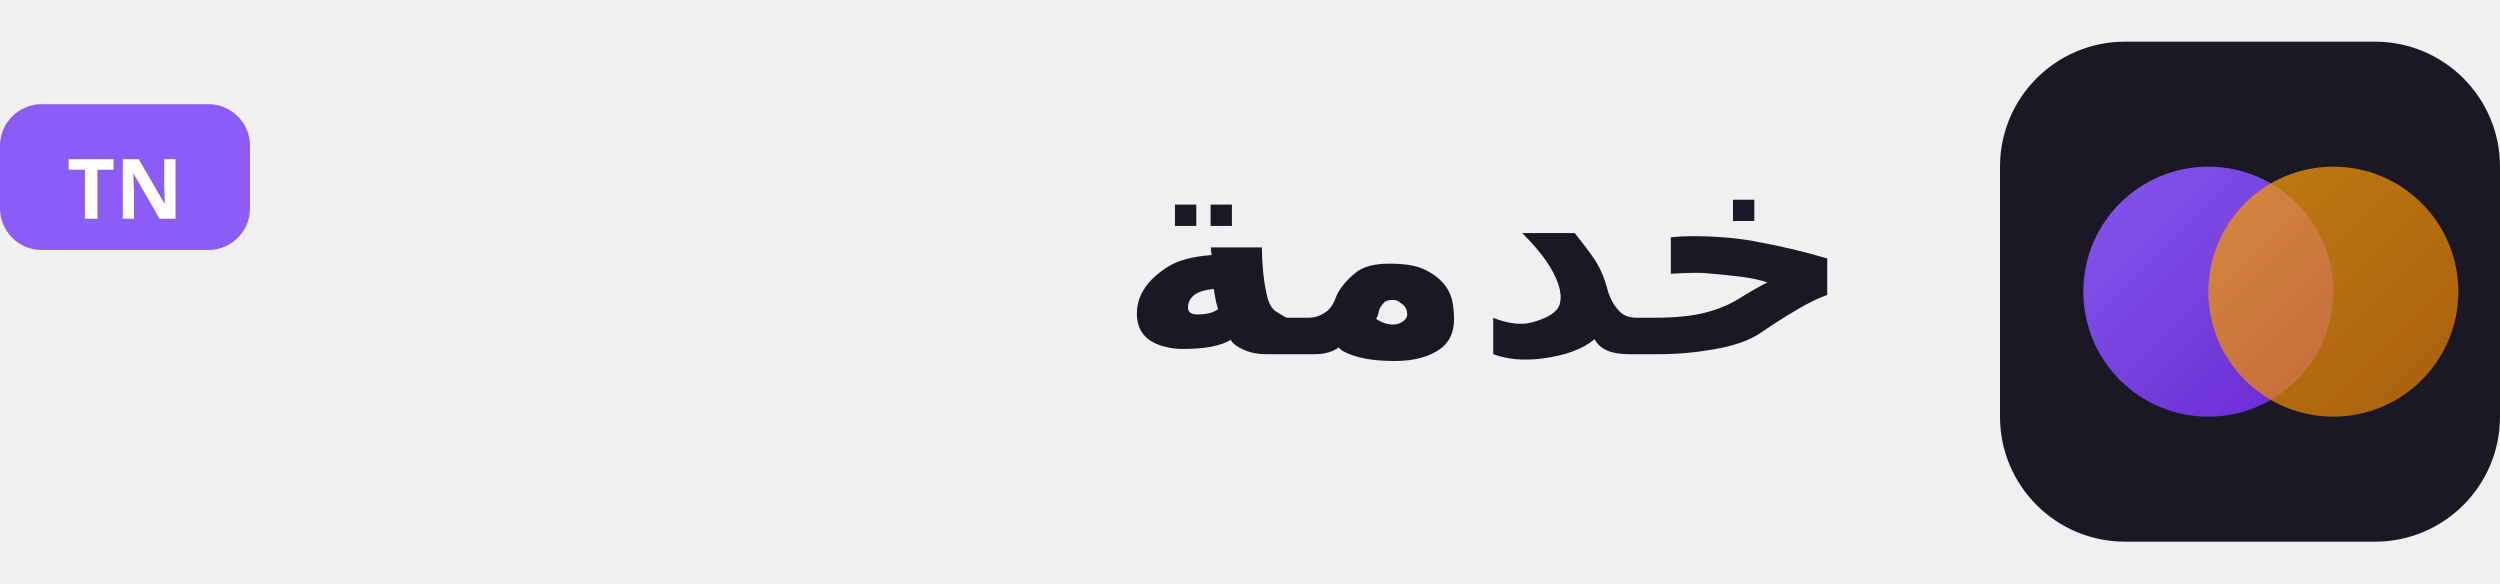
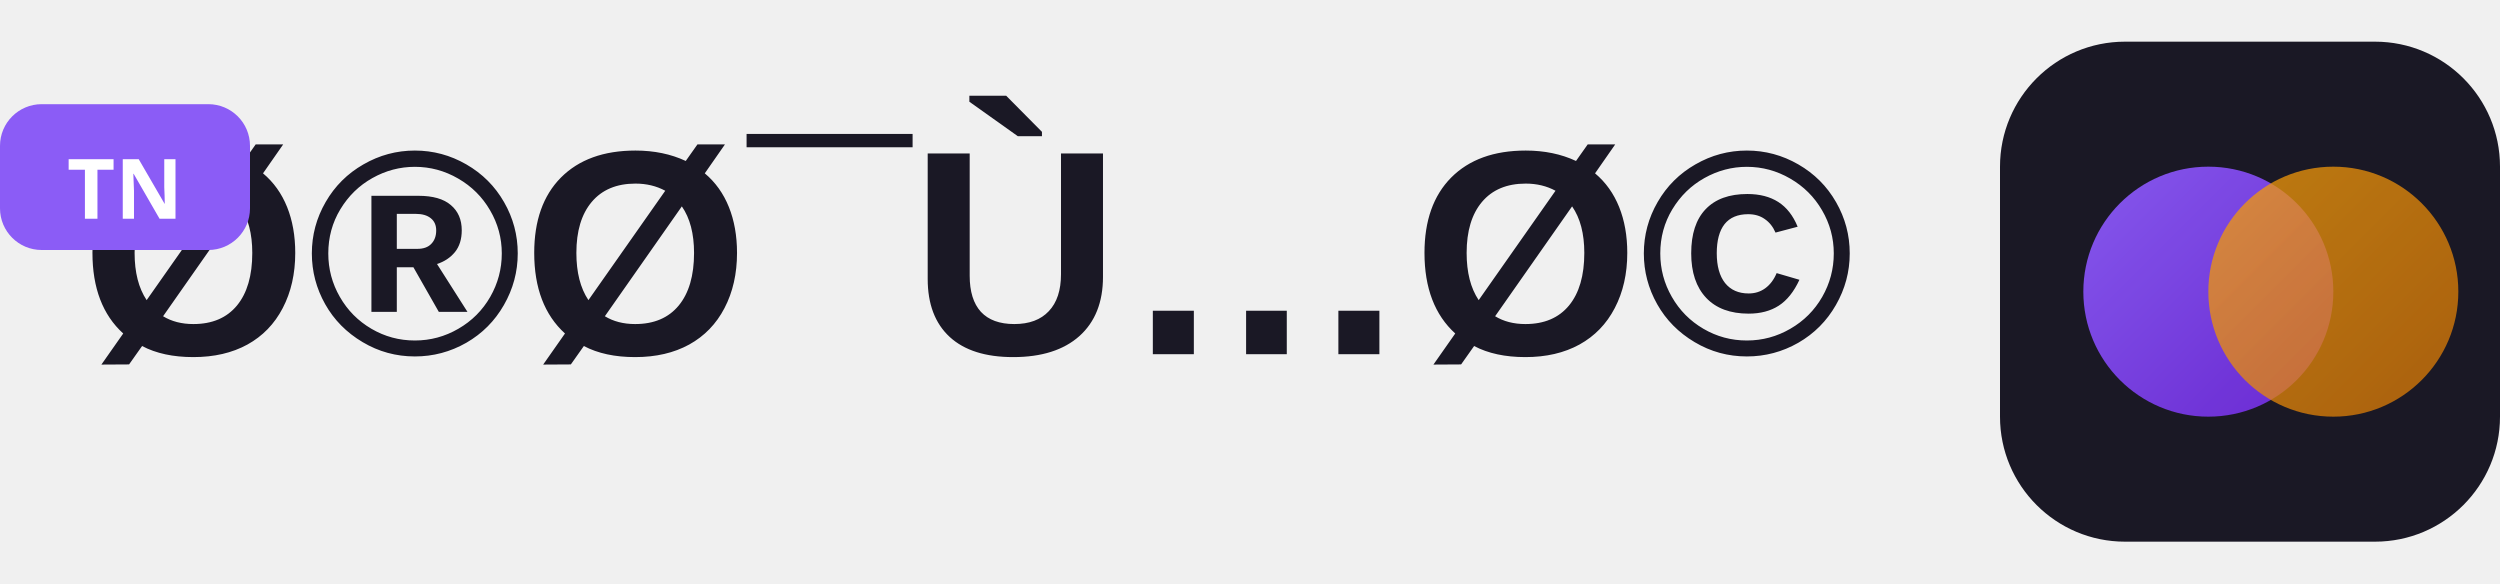
<svg xmlns="http://www.w3.org/2000/svg" viewBox="0 0 240 56" width="240" height="56">
  <defs>
    <linearGradient id="gp" x1="0%" y1="0%" x2="100%" y2="100%">
      <stop offset="0%" stop-color="#8b5cf6" />
      <stop offset="100%" stop-color="#6d28d9" />
    </linearGradient>
    <linearGradient id="ga" x1="0%" y1="0%" x2="100%" y2="100%">
      <stop offset="0%" stop-color="#f59e0b" />
      <stop offset="100%" stop-color="#d97706" />
    </linearGradient>
  </defs>
  <rect x="192" y="4" width="48" height="48" rx="12" fill="#1a1825" />
  <circle cx="212" cy="28" r="12" fill="url(#gp)" opacity="0.95" />
  <circle cx="224" cy="28" r="12" fill="url(#ga)" opacity="0.75" />
-   <text x="178" y="34" text-anchor="end" font-size="28" font-weight="700" fill="#1a1825" font-family="Arial,sans-serif">خدمة</text>
+   <text x="178" y="34" text-anchor="end" font-size="28" font-weight="700" fill="#1a1825" font-family="Arial,sans-serif">Ø®Ø¯Ù…Ø©</text>
  <rect x="0" y="10" width="24" height="14" rx="4" fill="#8b5cf6" />
  <text x="12" y="21" text-anchor="middle" font-size="8" font-weight="700" fill="white" font-family="system-ui,sans-serif">TN</text>
</svg>
